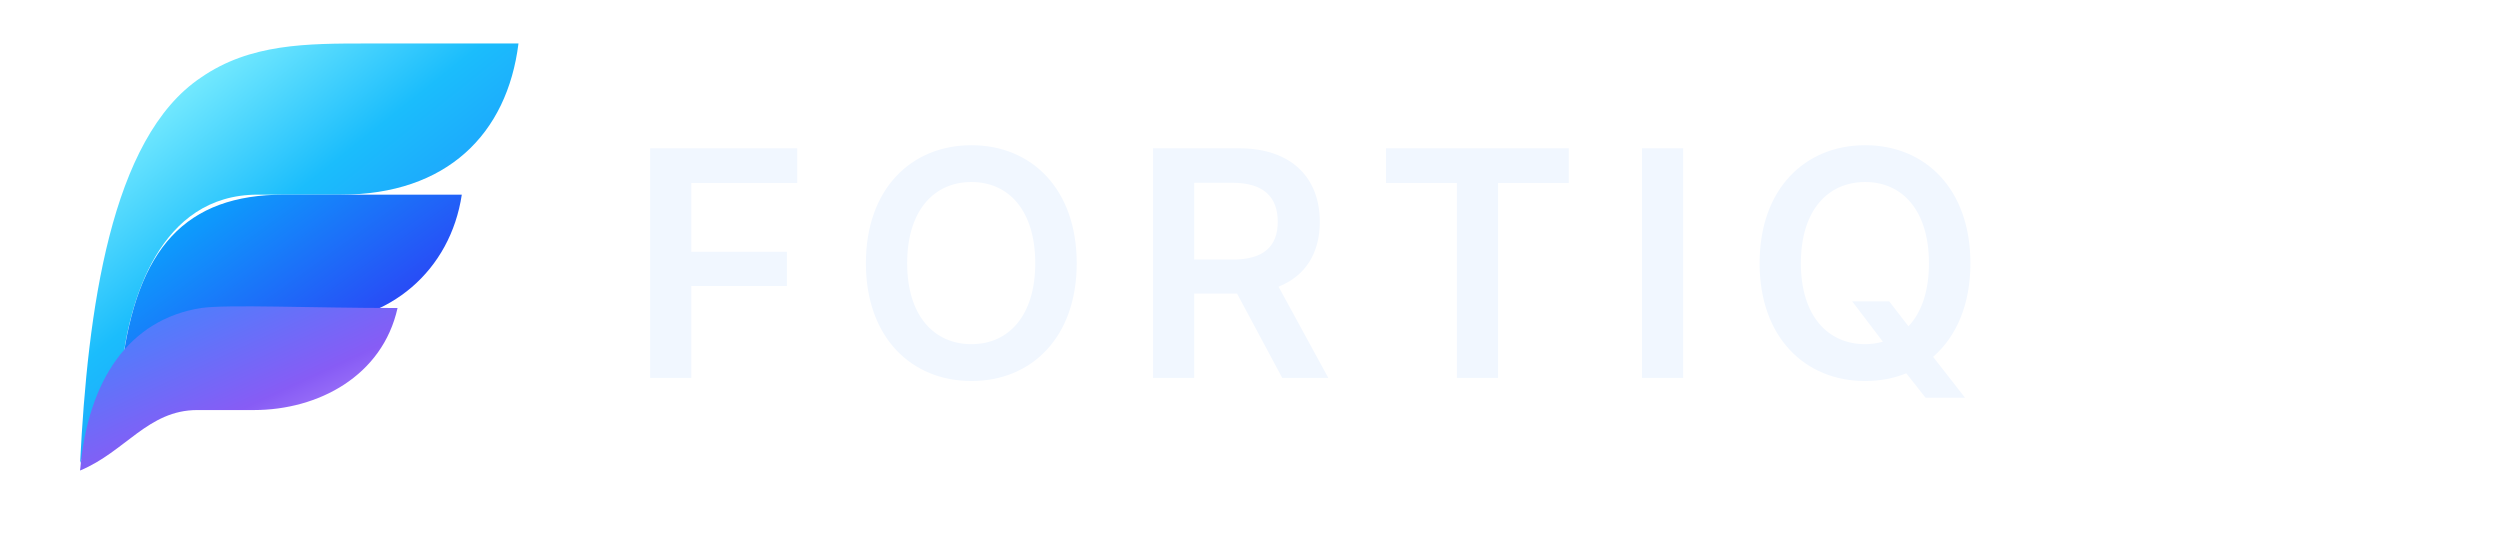
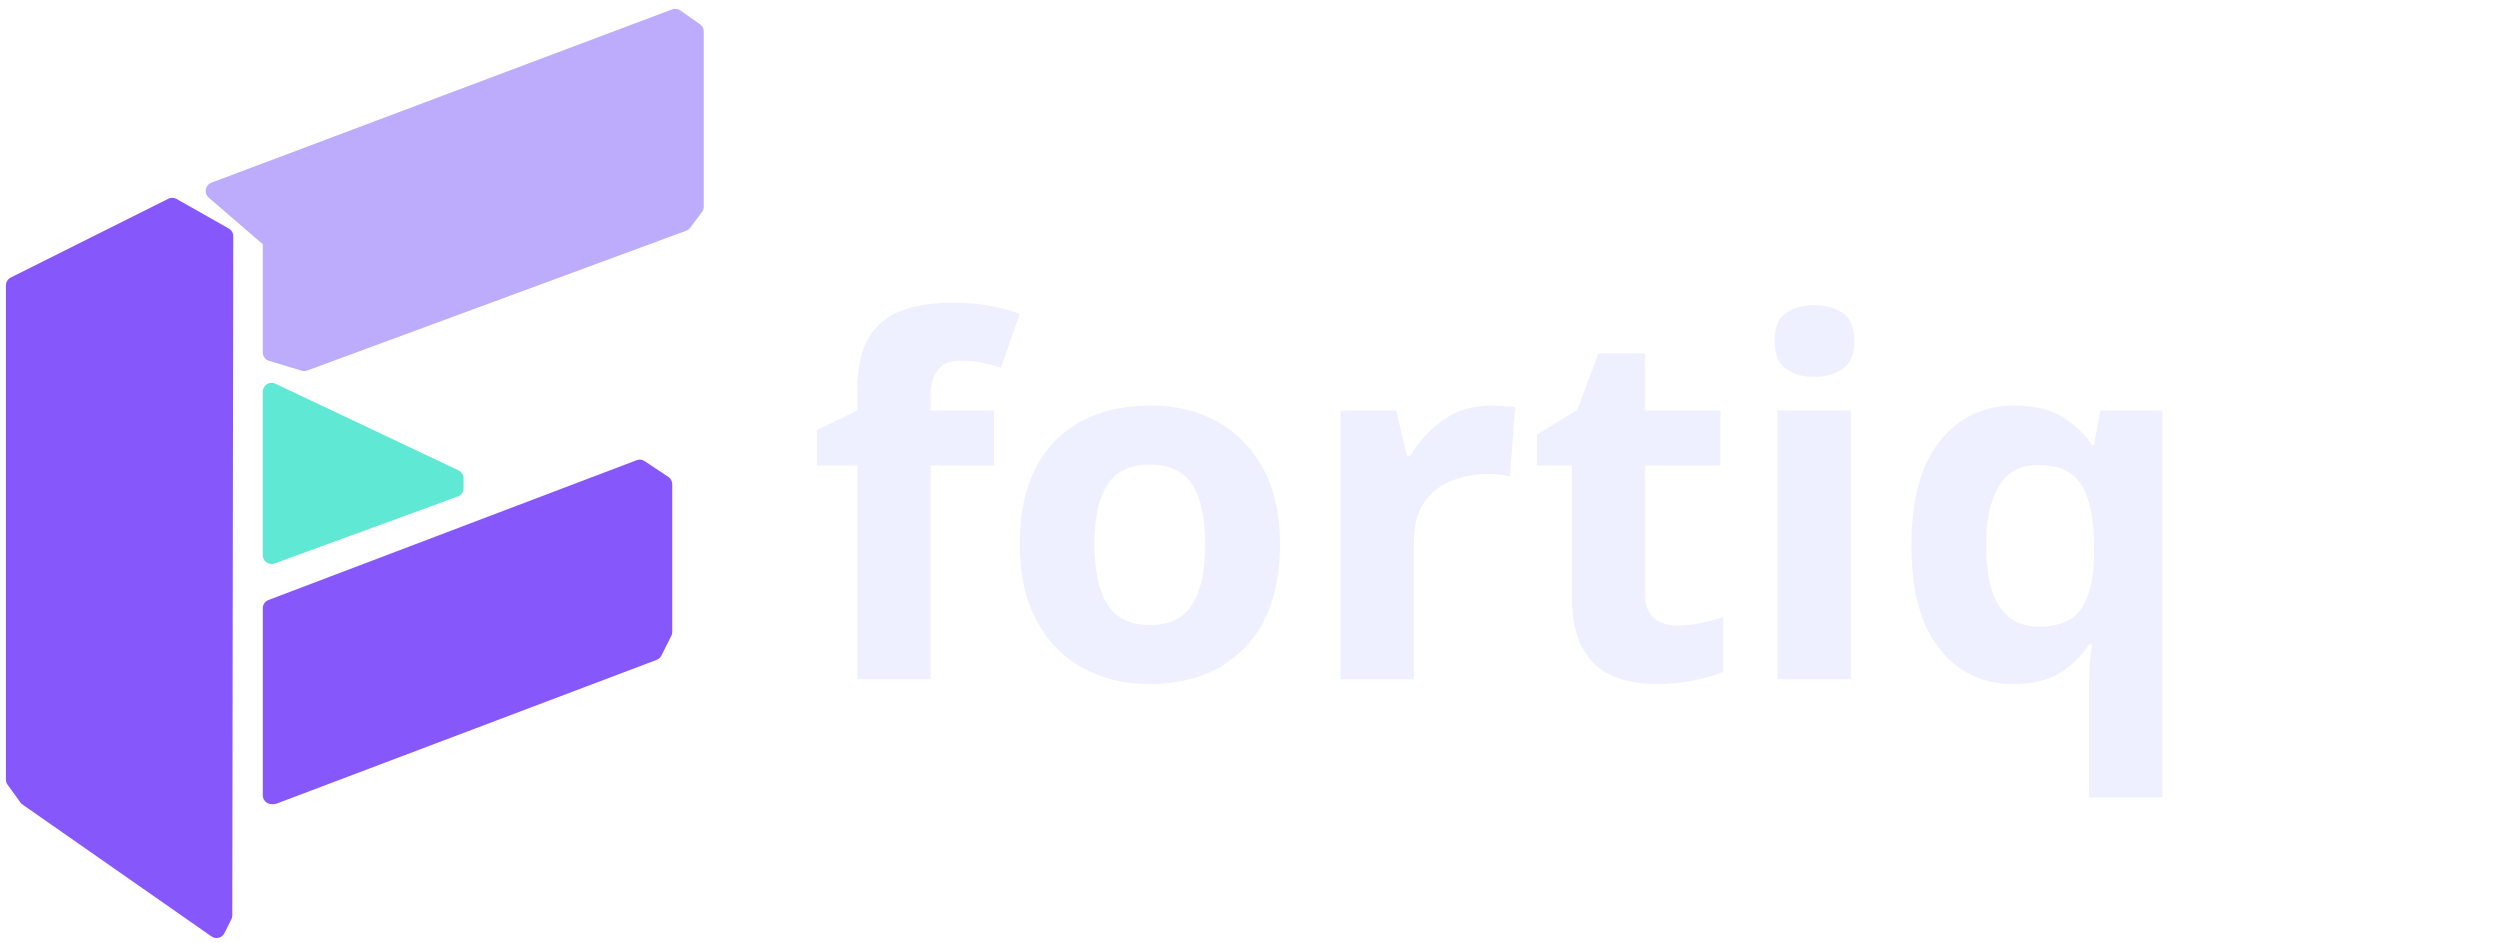
- <svg xmlns="http://www.w3.org/2000/svg" viewBox="0 0 602 132" role="img" aria-label="FORTIQ">
-   <defs>
-     <linearGradient id="ice" x1=".12" y1=".05" x2=".88" y2=".96">
-       <stop stop-color="#91F8FF" />
-       <stop offset=".4" stop-color="#1BBDFC" />
-       <stop offset="1" stop-color="#2274FC" />
-     </linearGradient>
-     <linearGradient id="mid" x1="0" y1="0" x2="1" y2="1">
-       <stop stop-color="#00C2FF" />
-       <stop offset=".6" stop-color="#284DF6" />
-       <stop offset="1" stop-color="#6F59FD" />
-     </linearGradient>
-     <linearGradient id="violet" x1="0" y1="0" x2=".9" y2="1">
-       <stop stop-color="#398BFF" />
-       <stop offset=".6" stop-color="#875CF5" />
-       <stop offset="1" stop-color="#C8A0FF" />
-     </linearGradient>
-   </defs>
-   <g transform="translate(2,-5) scale(.91)">
-     <path d="M19 128C21 88 27 42 51 26C64 17 79 17 95 17H135C132 41 116 57 88 57H66C40 57 32 85 30 103Z" fill="url(#ice)" />
-     <path d="M30 103C34 71 47 57 73 57H120C117 77 101 91 80 91H62C45 91 33 108 19 130L30 103Z" fill="url(#mid)" />
-     <path d="M19 130C21 106 32 90 51 87C58 86 80 87 103 87C99 105 82 114 65 114H50C37 114 31 125 19 130Z" fill="url(#violet)" />
+ <svg xmlns="http://www.w3.org/2000/svg" viewBox="0 0 2540 958" role="img" aria-label="FORTIQ">
+   <g transform="translate(-318,-154)">
+     <polygon points="333,444 493,364 546,394 545,1084 538,1098 346,964 333,946" fill="#8657FA" stroke="#8657FA" stroke-width="18" stroke-linejoin="round" />
+     <polygon points="536,348 1004,172 1024,186 1024,364 1012,380 627,522 594,512 594,398" fill="#BDABFB" stroke="#BDABFB" stroke-width="18" stroke-linejoin="round" />
+     <polygon points="594,552 780,640 780,650 594,718" fill="#5FE8D4" stroke="#5FE8D4" stroke-width="18" stroke-linejoin="round" />
+     <polygon points="594,772 968,630 992,646 992,796 982,816 596,962 594,962" fill="#8657FA" stroke="#8657FA" stroke-width="18" stroke-linejoin="round" />
  </g>
-   <text x="151" y="91" font-family="Inter, Segoe UI, DejaVu Sans, sans-serif" font-size="76" font-weight="600" letter-spacing="9" fill="#F1F7FF">FORTIQ</text>
+   <text x="820" y="690" font-family="'SF Pro Rounded','Segoe UI Variable Display','Segoe UI',system-ui,sans-serif" font-size="500" font-weight="700" textLength="1660" lengthAdjust="spacingAndGlyphs" fill="#EEF0FF">fortiq</text>
</svg>
